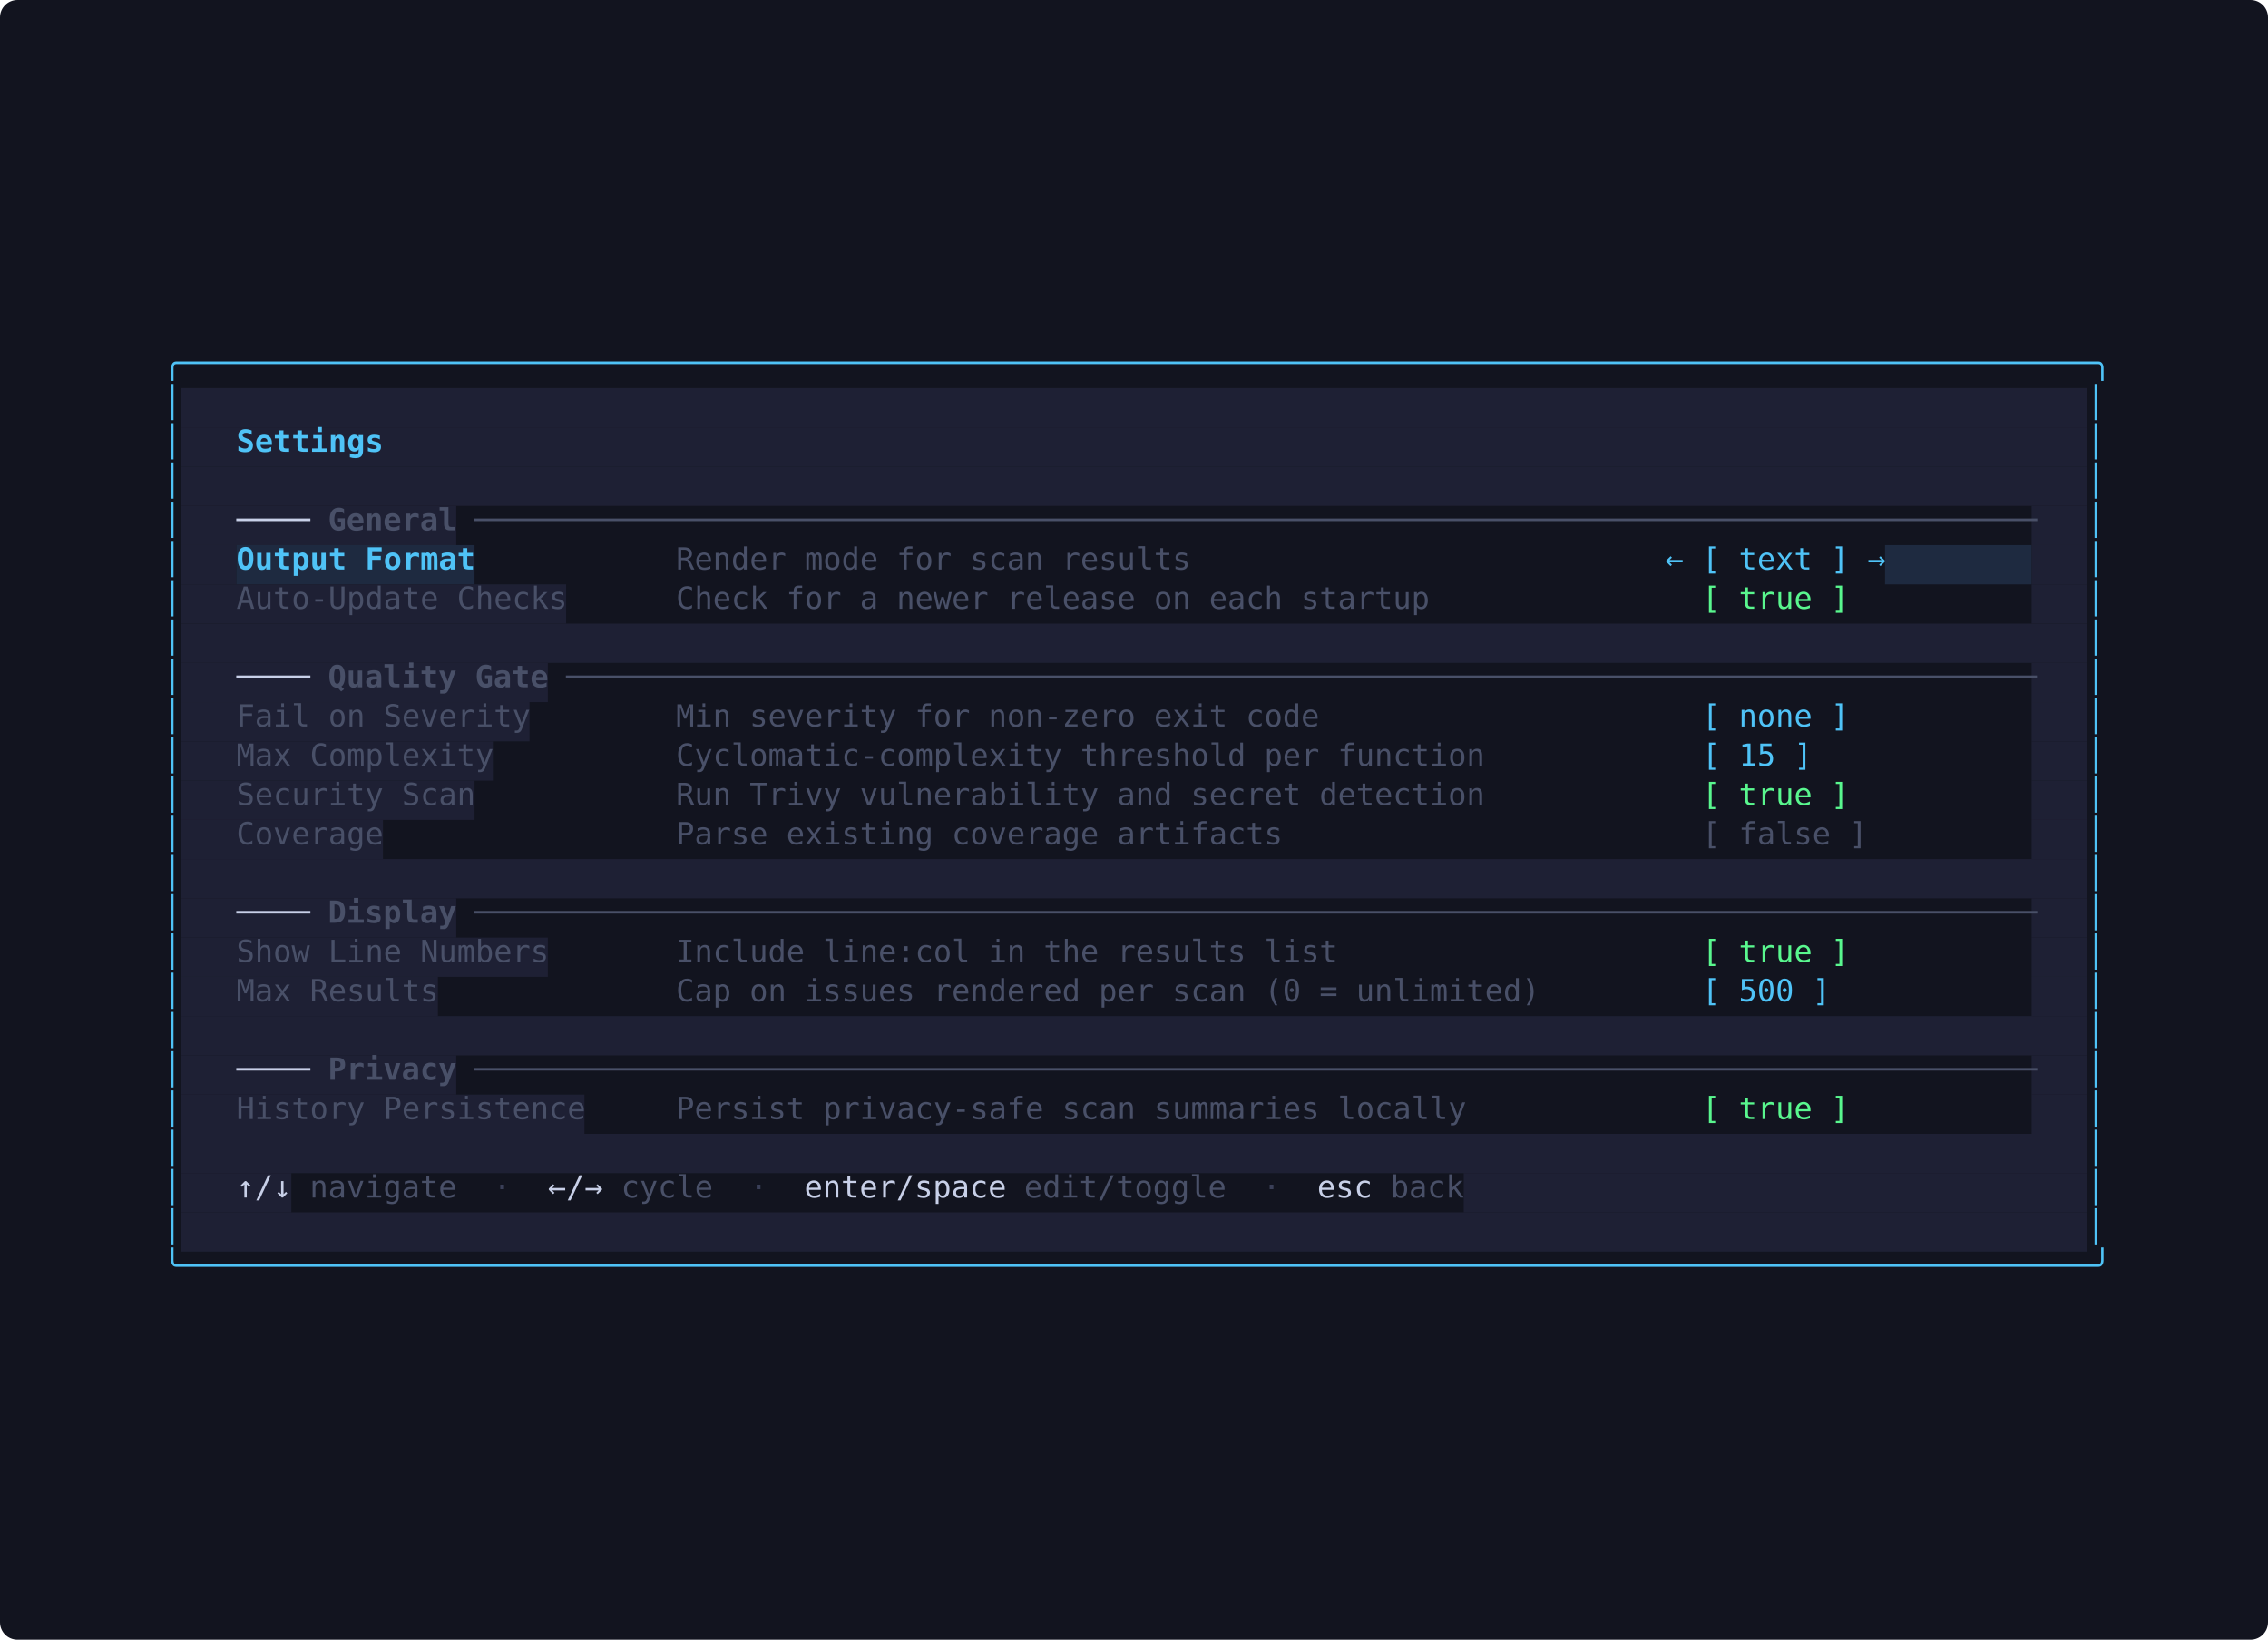
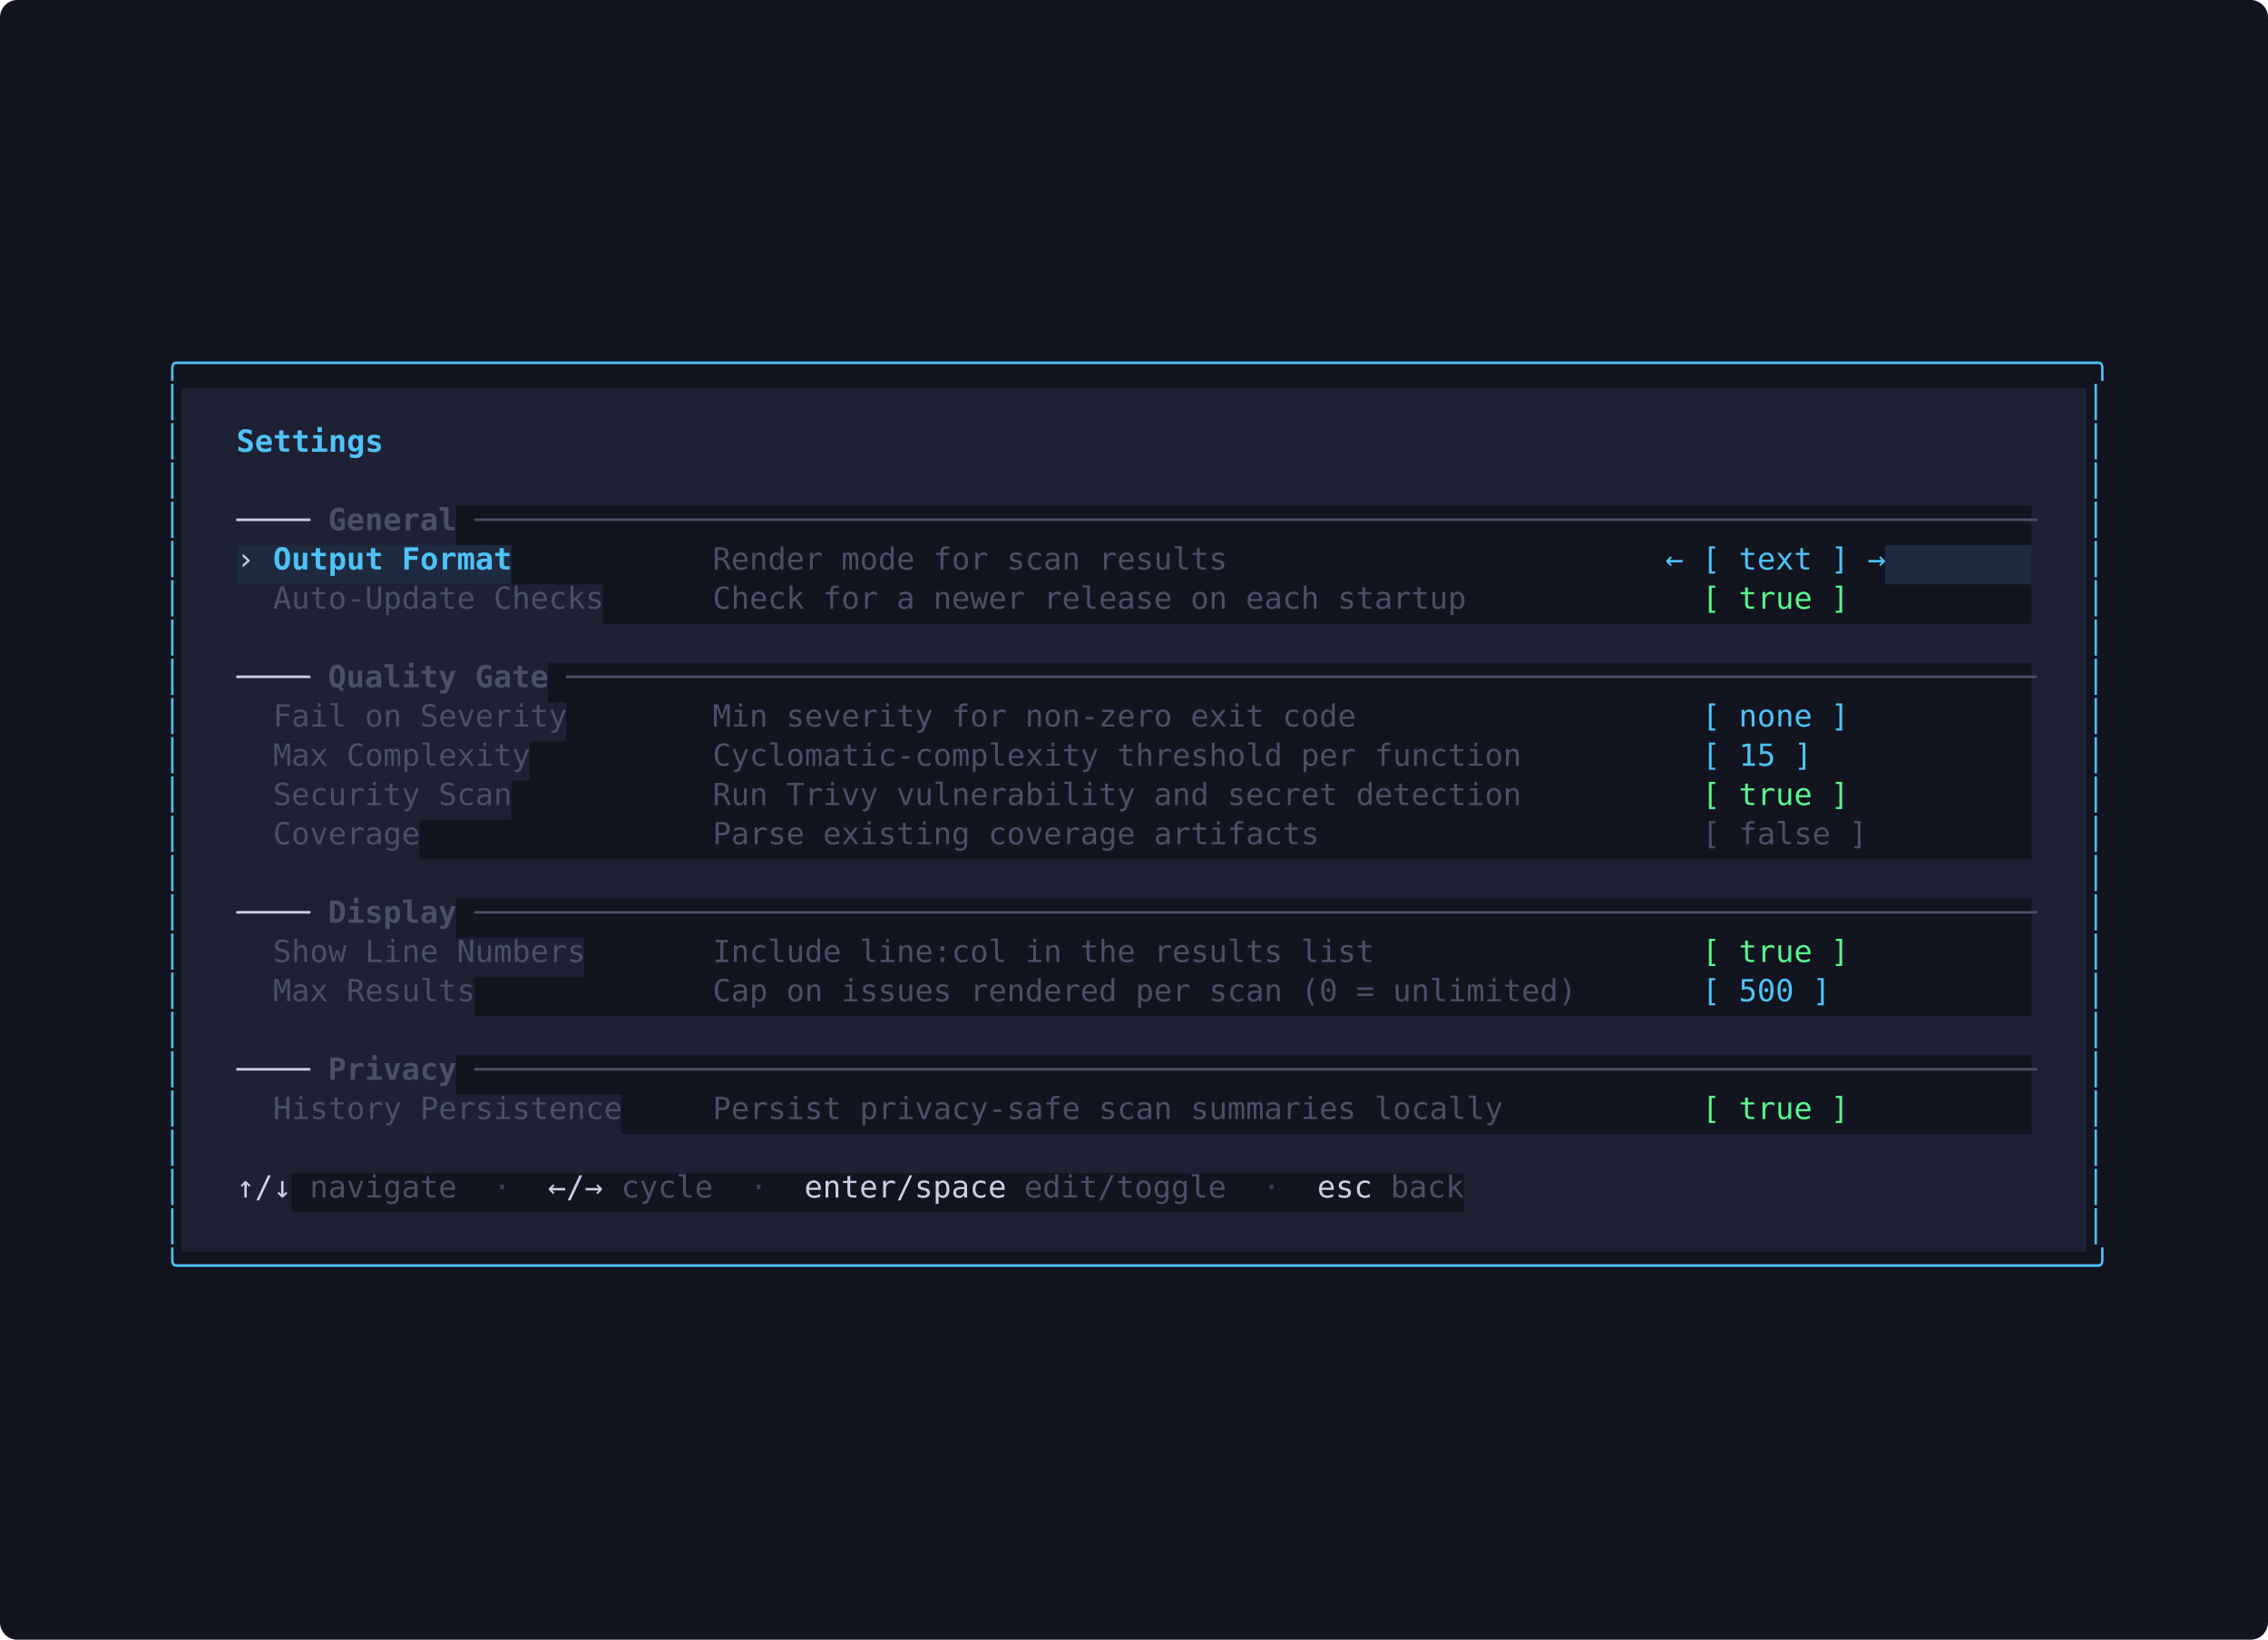
<svg xmlns="http://www.w3.org/2000/svg" viewBox="0 0 1040.0 752.0" width="1040.0" height="752.0" role="img" aria-label="DebtDrone interactive settings editor">
  <rect width="1040.0" height="752.0" rx="8" fill="#12141f" />
  <rect x="83.2" y="178.0" width="873.6" height="18.0" fill="#1e2034" />
  <rect x="83.2" y="196.0" width="873.6" height="18.0" fill="#1e2034" />
  <rect x="83.2" y="214.0" width="873.6" height="18.0" fill="#1e2034" />
  <rect x="83.2" y="232.0" width="126.0" height="18.0" fill="#1e2034" />
  <rect x="931.6" y="232.0" width="25.2" height="18.0" fill="#1e2034" />
  <rect x="83.2" y="250.0" width="25.2" height="18.0" fill="#1e2034" />
-   <rect x="108.4" y="250.0" width="109.2" height="18.0" fill="#1e2a40" />
+   <rect x="108.4" y="250.0" width="126.0" height="18.0" fill="#1e2a40" />
  <rect x="864.4" y="250.0" width="67.2" height="18.0" fill="#1e2a40" />
  <rect x="931.6" y="250.0" width="25.2" height="18.0" fill="#1e2034" />
-   <rect x="83.2" y="268.0" width="176.4" height="18.0" fill="#1e2034" />
+   <rect x="83.2" y="268.0" width="193.2" height="18.0" fill="#1e2034" />
  <rect x="931.6" y="268.0" width="25.2" height="18.0" fill="#1e2034" />
  <rect x="83.2" y="286.0" width="873.6" height="18.0" fill="#1e2034" />
  <rect x="83.2" y="304.0" width="168.0" height="18.0" fill="#1e2034" />
  <rect x="931.6" y="304.0" width="25.2" height="18.0" fill="#1e2034" />
-   <rect x="83.2" y="322.0" width="159.6" height="18.0" fill="#1e2034" />
+   <rect x="83.2" y="322.0" width="176.4" height="18.0" fill="#1e2034" />
  <rect x="931.6" y="322.0" width="25.2" height="18.0" fill="#1e2034" />
-   <rect x="83.2" y="340.0" width="142.8" height="18.0" fill="#1e2034" />
+   <rect x="83.2" y="340.0" width="159.6" height="18.0" fill="#1e2034" />
  <rect x="931.6" y="340.0" width="25.2" height="18.0" fill="#1e2034" />
-   <rect x="83.2" y="358.0" width="134.4" height="18.0" fill="#1e2034" />
+   <rect x="83.2" y="358.0" width="151.2" height="18.0" fill="#1e2034" />
  <rect x="931.6" y="358.0" width="25.2" height="18.0" fill="#1e2034" />
-   <rect x="83.2" y="376.0" width="92.4" height="18.0" fill="#1e2034" />
+   <rect x="83.2" y="376.0" width="109.2" height="18.0" fill="#1e2034" />
  <rect x="931.6" y="376.0" width="25.2" height="18.0" fill="#1e2034" />
  <rect x="83.2" y="394.0" width="873.6" height="18.0" fill="#1e2034" />
  <rect x="83.2" y="412.0" width="126.0" height="18.0" fill="#1e2034" />
  <rect x="931.6" y="412.0" width="25.2" height="18.0" fill="#1e2034" />
-   <rect x="83.2" y="430.0" width="168.0" height="18.0" fill="#1e2034" />
+   <rect x="83.2" y="430.0" width="184.8" height="18.0" fill="#1e2034" />
  <rect x="931.6" y="430.0" width="25.2" height="18.0" fill="#1e2034" />
-   <rect x="83.2" y="448.0" width="117.6" height="18.0" fill="#1e2034" />
+   <rect x="83.2" y="448.0" width="134.4" height="18.0" fill="#1e2034" />
  <rect x="931.6" y="448.0" width="25.2" height="18.0" fill="#1e2034" />
  <rect x="83.2" y="466.0" width="873.6" height="18.0" fill="#1e2034" />
  <rect x="83.2" y="484.0" width="126.0" height="18.0" fill="#1e2034" />
  <rect x="931.6" y="484.0" width="25.2" height="18.0" fill="#1e2034" />
-   <rect x="83.2" y="502.0" width="184.8" height="18.0" fill="#1e2034" />
+   <rect x="83.2" y="502.0" width="201.6" height="18.0" fill="#1e2034" />
  <rect x="931.6" y="502.0" width="25.2" height="18.0" fill="#1e2034" />
  <rect x="83.2" y="520.0" width="873.6" height="18.0" fill="#1e2034" />
  <rect x="83.2" y="538.0" width="50.4" height="18.0" fill="#1e2034" />
  <rect x="671.2" y="538.0" width="285.6" height="18.0" fill="#1e2034" />
  <rect x="83.2" y="556.0" width="873.6" height="18.0" fill="#1e2034" />
  <g font-family="'Geist Mono', 'SFMono-Regular', 'JetBrains Mono', Menlo, Consolas, monospace" font-size="14.0px" xml:space="preserve">
    <text x="74.8" y="171.2" fill="#4fc3f7">╭────────────────────────────────────────────────────────────────────────────────────────────────────────╮</text>
    <text x="74.8" y="189.2" fill="#4fc3f7">│</text>
    <text x="956.8" y="189.2" fill="#4fc3f7">│</text>
    <text x="74.8" y="207.2" fill="#4fc3f7">│</text>
    <text x="108.4" y="207.2" fill="#4fc3f7" font-weight="700">Settings</text>
    <text x="956.8" y="207.2" fill="#4fc3f7">│</text>
    <text x="74.8" y="225.2" fill="#4fc3f7">│</text>
    <text x="956.8" y="225.2" fill="#4fc3f7">│</text>
    <text x="74.8" y="243.2" fill="#4fc3f7">│</text>
    <text x="83.2" y="243.2" fill="#c8d0e8">   ──── </text>
    <text x="150.4" y="243.2" fill="#495068" font-weight="700">General</text>
    <text x="209.2" y="243.2" fill="#495068"> ─────────────────────────────────────────────────────────────────────────────────────</text>
    <text x="956.8" y="243.2" fill="#4fc3f7">│</text>
    <text x="74.8" y="261.2" fill="#4fc3f7">│</text>
-     <text x="108.4" y="261.2" fill="#4fc3f7" font-weight="700">Output Format</text>
-     <text x="310.0" y="261.2" fill="#495068">Render mode for scan results</text>
+     <text x="108.4" y="261.2" fill="#c8d0e8">› </text>
+     <text x="125.2" y="261.2" fill="#4fc3f7" font-weight="700">Output Format</text>
+     <text x="326.8" y="261.2" fill="#495068">Render mode for scan results</text>
    <text x="763.6" y="261.2" fill="#4fc3f7">← [ text ] →</text>
    <text x="956.8" y="261.2" fill="#4fc3f7">│</text>
    <text x="74.8" y="279.2" fill="#4fc3f7">│</text>
-     <text x="108.4" y="279.2" fill="#495068">Auto-Update Checks</text>
-     <text x="310.0" y="279.2" fill="#495068">Check for a newer release on each startup</text>
+     <text x="125.2" y="279.2" fill="#495068">Auto-Update Checks</text>
+     <text x="326.8" y="279.2" fill="#495068">Check for a newer release on each startup</text>
    <text x="763.6" y="279.2" fill="#59f78e">  [ true ]  </text>
    <text x="956.8" y="279.2" fill="#4fc3f7">│</text>
    <text x="74.8" y="297.2" fill="#4fc3f7">│</text>
    <text x="956.8" y="297.2" fill="#4fc3f7">│</text>
    <text x="74.8" y="315.2" fill="#4fc3f7">│</text>
    <text x="83.2" y="315.2" fill="#c8d0e8">   ──── </text>
    <text x="150.4" y="315.2" fill="#495068" font-weight="700">Quality Gate</text>
    <text x="251.2" y="315.2" fill="#495068"> ────────────────────────────────────────────────────────────────────────────────</text>
    <text x="956.8" y="315.2" fill="#4fc3f7">│</text>
    <text x="74.8" y="333.2" fill="#4fc3f7">│</text>
-     <text x="108.4" y="333.2" fill="#495068">Fail on Severity</text>
-     <text x="310.0" y="333.2" fill="#495068">Min severity for non-zero exit code</text>
+     <text x="125.2" y="333.2" fill="#495068">Fail on Severity</text>
+     <text x="326.8" y="333.2" fill="#495068">Min severity for non-zero exit code</text>
    <text x="763.6" y="333.2" fill="#4fc3f7">  [ none ]  </text>
    <text x="956.8" y="333.2" fill="#4fc3f7">│</text>
    <text x="74.8" y="351.2" fill="#4fc3f7">│</text>
-     <text x="108.4" y="351.2" fill="#495068">Max Complexity</text>
-     <text x="310.0" y="351.2" fill="#495068">Cyclomatic-complexity threshold per function</text>
+     <text x="125.2" y="351.2" fill="#495068">Max Complexity</text>
+     <text x="326.8" y="351.2" fill="#495068">Cyclomatic-complexity threshold per function</text>
    <text x="763.6" y="351.2" fill="#4fc3f7">  [ 15 ]  </text>
    <text x="956.8" y="351.2" fill="#4fc3f7">│</text>
    <text x="74.8" y="369.2" fill="#4fc3f7">│</text>
-     <text x="108.4" y="369.2" fill="#495068">Security Scan</text>
-     <text x="310.0" y="369.2" fill="#495068">Run Trivy vulnerability and secret detection</text>
+     <text x="125.2" y="369.2" fill="#495068">Security Scan</text>
+     <text x="326.8" y="369.2" fill="#495068">Run Trivy vulnerability and secret detection</text>
    <text x="763.6" y="369.2" fill="#59f78e">  [ true ]  </text>
    <text x="956.8" y="369.2" fill="#4fc3f7">│</text>
    <text x="74.8" y="387.2" fill="#4fc3f7">│</text>
-     <text x="108.4" y="387.2" fill="#495068">Coverage</text>
-     <text x="310.0" y="387.2" fill="#495068">Parse existing coverage artifacts</text>
+     <text x="125.2" y="387.2" fill="#495068">Coverage</text>
+     <text x="326.8" y="387.2" fill="#495068">Parse existing coverage artifacts</text>
    <text x="763.6" y="387.2" fill="#495068">  [ false ]  </text>
    <text x="956.8" y="387.2" fill="#4fc3f7">│</text>
    <text x="74.8" y="405.2" fill="#4fc3f7">│</text>
    <text x="956.8" y="405.2" fill="#4fc3f7">│</text>
    <text x="74.8" y="423.2" fill="#4fc3f7">│</text>
    <text x="83.2" y="423.2" fill="#c8d0e8">   ──── </text>
    <text x="150.4" y="423.2" fill="#495068" font-weight="700">Display</text>
    <text x="209.2" y="423.2" fill="#495068"> ─────────────────────────────────────────────────────────────────────────────────────</text>
    <text x="956.8" y="423.2" fill="#4fc3f7">│</text>
    <text x="74.8" y="441.2" fill="#4fc3f7">│</text>
-     <text x="108.4" y="441.2" fill="#495068">Show Line Numbers</text>
-     <text x="310.0" y="441.2" fill="#495068">Include line:col in the results list</text>
+     <text x="125.2" y="441.2" fill="#495068">Show Line Numbers</text>
+     <text x="326.8" y="441.2" fill="#495068">Include line:col in the results list</text>
    <text x="763.6" y="441.2" fill="#59f78e">  [ true ]  </text>
    <text x="956.8" y="441.2" fill="#4fc3f7">│</text>
    <text x="74.8" y="459.2" fill="#4fc3f7">│</text>
-     <text x="108.4" y="459.2" fill="#495068">Max Results</text>
-     <text x="310.0" y="459.2" fill="#495068">Cap on issues rendered per scan (0 = unlimited)</text>
+     <text x="125.2" y="459.2" fill="#495068">Max Results</text>
+     <text x="326.8" y="459.2" fill="#495068">Cap on issues rendered per scan (0 = unlimited)</text>
    <text x="763.6" y="459.2" fill="#4fc3f7">  [ 500 ]  </text>
    <text x="956.8" y="459.2" fill="#4fc3f7">│</text>
    <text x="74.8" y="477.2" fill="#4fc3f7">│</text>
    <text x="956.8" y="477.2" fill="#4fc3f7">│</text>
    <text x="74.8" y="495.2" fill="#4fc3f7">│</text>
    <text x="83.2" y="495.2" fill="#c8d0e8">   ──── </text>
    <text x="150.4" y="495.2" fill="#495068" font-weight="700">Privacy</text>
    <text x="209.2" y="495.2" fill="#495068"> ─────────────────────────────────────────────────────────────────────────────────────</text>
    <text x="956.8" y="495.2" fill="#4fc3f7">│</text>
    <text x="74.8" y="513.2" fill="#4fc3f7">│</text>
-     <text x="108.4" y="513.2" fill="#495068">History Persistence</text>
-     <text x="310.0" y="513.2" fill="#495068">Persist privacy-safe scan summaries locally</text>
+     <text x="125.2" y="513.2" fill="#495068">History Persistence</text>
+     <text x="326.8" y="513.2" fill="#495068">Persist privacy-safe scan summaries locally</text>
    <text x="763.6" y="513.2" fill="#59f78e">  [ true ]  </text>
    <text x="956.8" y="513.2" fill="#4fc3f7">│</text>
    <text x="74.8" y="531.2" fill="#4fc3f7">│</text>
    <text x="956.8" y="531.2" fill="#4fc3f7">│</text>
    <text x="74.8" y="549.2" fill="#4fc3f7">│</text>
    <text x="108.4" y="549.2" fill="#c8d0e8">↑/↓</text>
    <text x="133.6" y="549.2" fill="#495068"> navigate</text>
    <text x="209.2" y="549.2" fill="#3a3f58">  ·  </text>
    <text x="251.2" y="549.2" fill="#c8d0e8">←/→</text>
    <text x="276.4" y="549.2" fill="#495068"> cycle</text>
    <text x="326.8" y="549.2" fill="#3a3f58">  ·  </text>
    <text x="368.8" y="549.2" fill="#c8d0e8">enter/space</text>
    <text x="461.2" y="549.2" fill="#495068"> edit/toggle</text>
    <text x="562.0" y="549.2" fill="#3a3f58">  ·  </text>
    <text x="604.0" y="549.2" fill="#c8d0e8">esc</text>
    <text x="629.2" y="549.2" fill="#495068"> back</text>
    <text x="956.8" y="549.2" fill="#4fc3f7">│</text>
    <text x="74.8" y="567.2" fill="#4fc3f7">│</text>
    <text x="956.8" y="567.2" fill="#4fc3f7">│</text>
    <text x="74.8" y="585.2" fill="#4fc3f7">╰────────────────────────────────────────────────────────────────────────────────────────────────────────╯</text>
  </g>
</svg>
